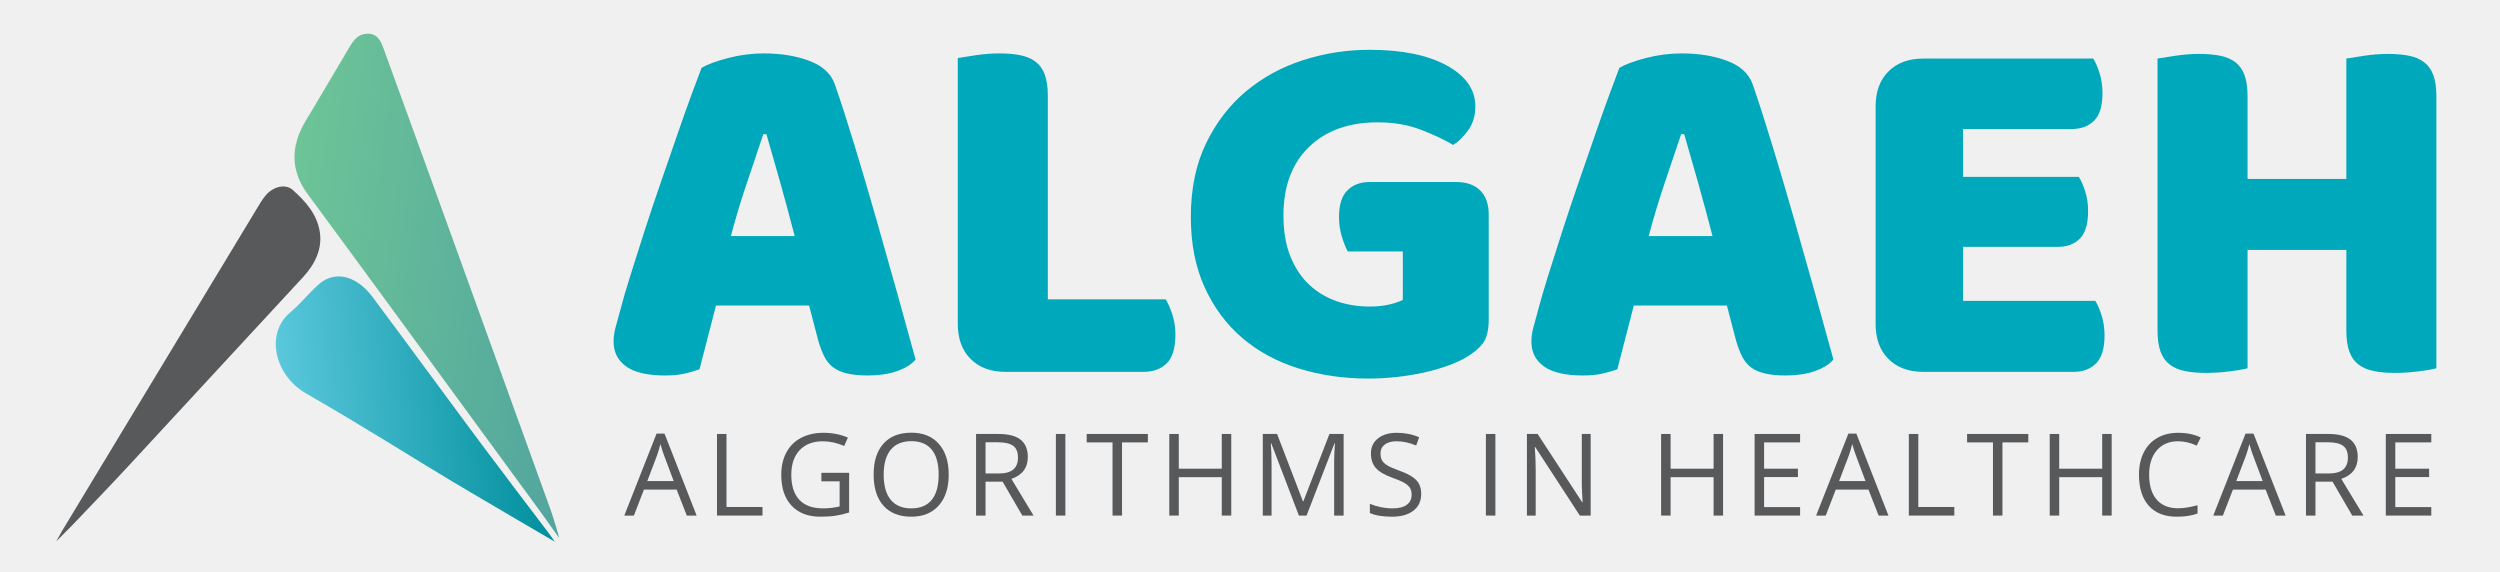
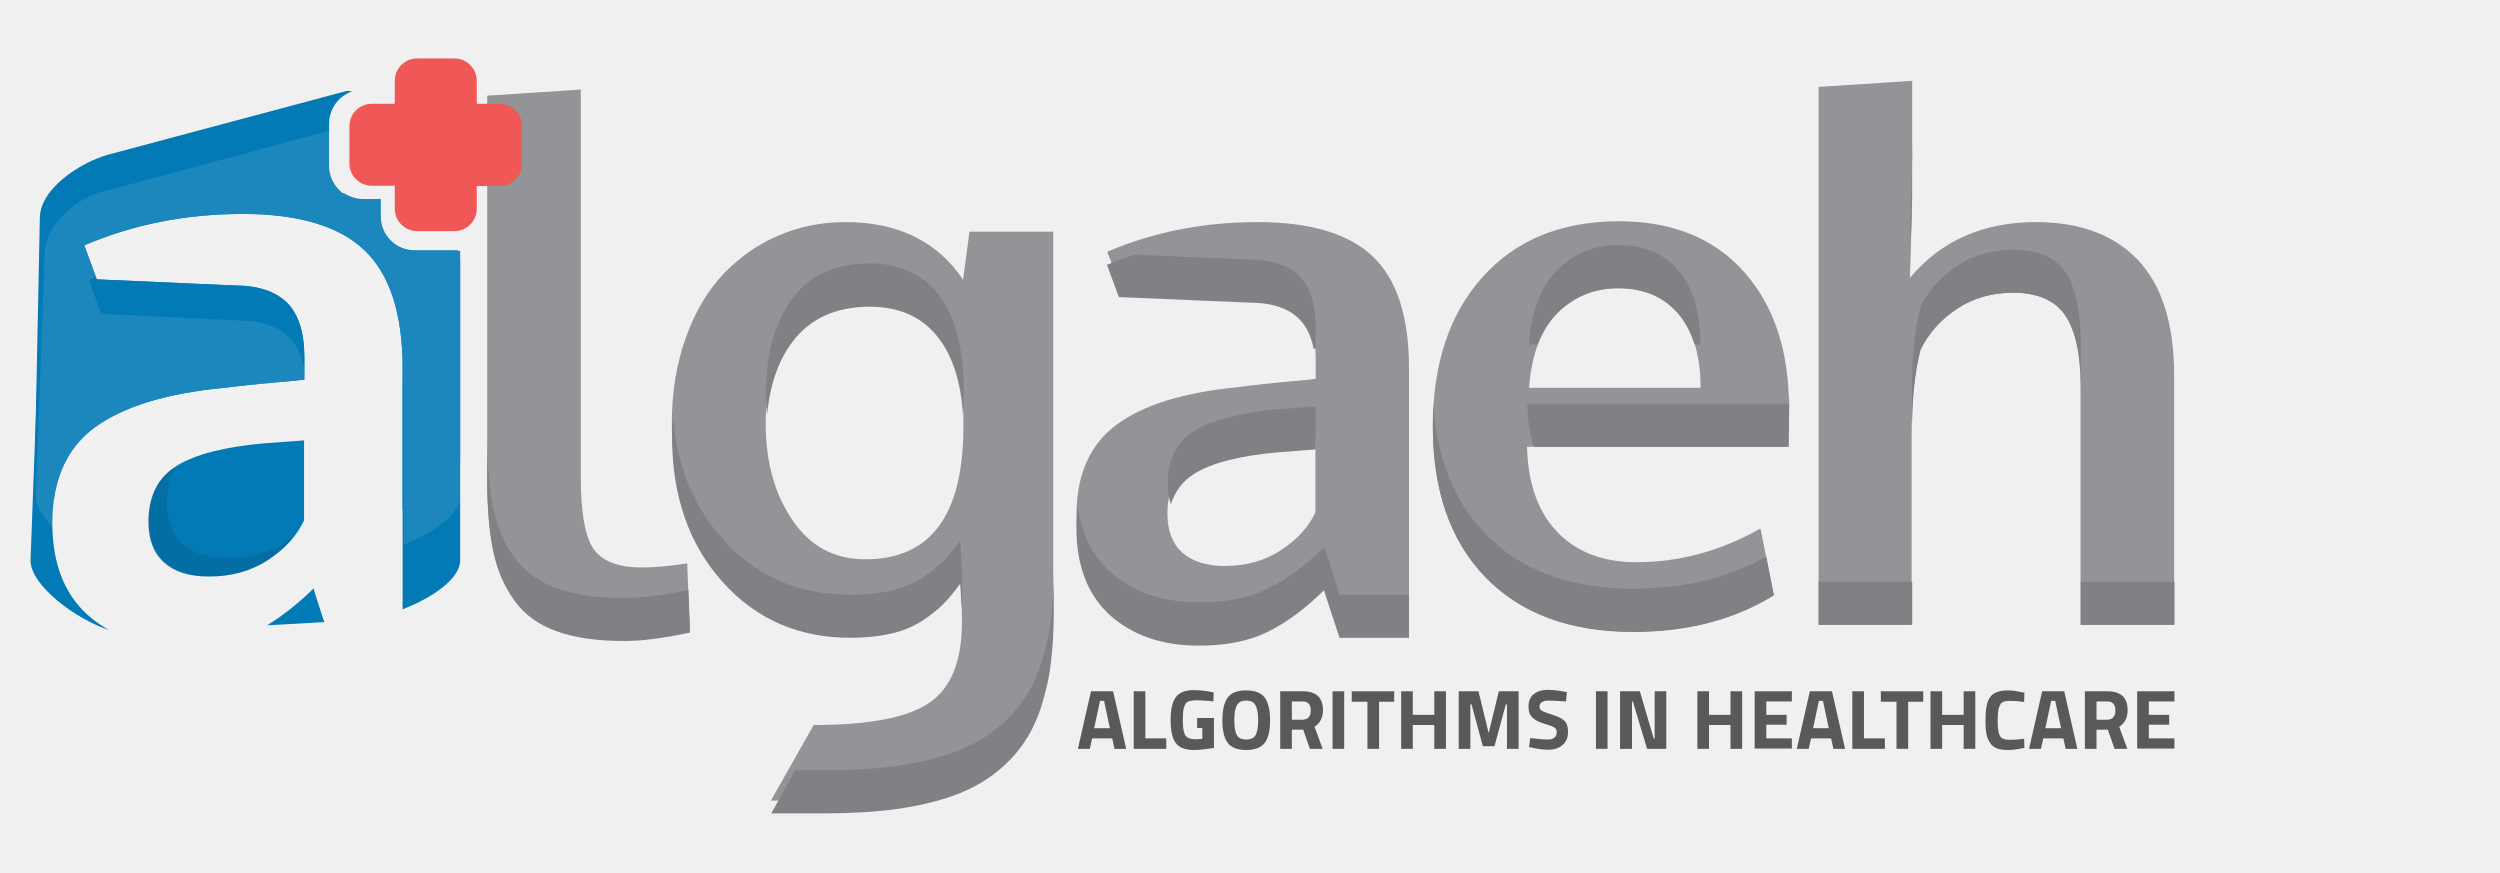
- <svg xmlns="http://www.w3.org/2000/svg" xmlns:xlink="http://www.w3.org/1999/xlink" version="1.1" id="Layer_1" x="0px" y="0px" width="1312px" height="300px" viewBox="0 0 1312 300" enable-background="new 0 0 1312 300" xml:space="preserve">
+ <svg xmlns="http://www.w3.org/2000/svg" version="1.1" id="Layer_1" x="0px" y="0px" viewBox="0 0 860 300" style="enable-background:new 0 0 860 300;" xml:space="preserve">
+   <style type="text/css">
+ 	.st0{fill:#929497;}
+ 	.st1{fill:#808184;}
+ 	.st2{fill:#027AB6;}
+ 	.st3{opacity:0.1;}
+ 	.st4{opacity:0.1;fill:#FFFFFF;}
+ 	.st5{fill:#F05757;}
+ 	.st6{fill:#58595B;}
+ </style>
  <g>
    <g>
-       <defs>
-         <path id="SVGID_1_" d="M192.638,17.682c-5.752,0.195-8.086,5.127-10.603,9.338c-7.235,12.096-14.192,24.159-21.352,35.947     c-8.648,14.236-7.959,27.057,0.818,38.948c15.856,21.479,31.332,42.568,46.47,63.254c26.234,35.846,51.503,70.495,76.023,103.899     c1.658,2.26,10.3,14.551,9.392,13.17c-0.25-1.624-1.649-5.726-2.208-7.828c-0.688-2.151-1.31-4.334-2.079-6.466     c-14.535-40.239-29.695-82.18-45.526-125.927c-13.392-37.005-27.262-75.362-41.757-115.094c-1.552-4.255-3.007-9.248-8.823-9.248     C192.878,17.676,192.759,17.678,192.638,17.682" />
-       </defs>
-       <clipPath id="SVGID_2_">
-         <use xlink:href="#SVGID_1_" overflow="visible" />
-       </clipPath>
-       <linearGradient id="SVGID_3_" gradientUnits="userSpaceOnUse" x1="-53.826" y1="338.076" x2="-53.078" y2="338.076" gradientTransform="matrix(219.3739 0 27.3012 -219.3739 2723.76 74316)">
-         <stop offset="0" style="stop-color:#6DC497" />
-         <stop offset="1" style="stop-color:#51A59E" />
-       </linearGradient>
-       <polygon clip-path="url(#SVGID_2_)" fill="url(#SVGID_3_)" points="152.035,17.676 327.393,17.676 294.295,283.619     118.939,283.619   " />
+       <g>
+         <path class="st0" d="M214.7,219.8c-9.3,0-17-1.1-23.1-3.3c-6.1-2.2-10.9-5.6-14.5-10.4c-3.5-4.8-6-10.4-7.4-17     c-1.4-6.6-2.1-14.7-2.1-24.5V32.9l32.2-2.1V164c0,12.1,1.4,20.4,4.3,24.7c2.9,4.3,8.4,6.5,16.7,6.5c4.1,0,9.3-0.4,15.6-1.4     l0.9,23c-0.1,0-1.1,0.2-3,0.6c-1.9,0.4-3.8,0.8-5.5,1c-1.8,0.3-4,0.6-6.7,0.9C219.5,219.6,217,219.8,214.7,219.8z" />
+         <path class="st0" d="M279.9,249.4c18.9,0,32.2-2.5,39.7-7.6c7.5-5,11.3-14.3,11.3-27.7c0-5.5-0.2-11.4-0.7-17.8     c-2.1,3-4.2,5.4-6.1,7.3c-1.9,1.9-4.3,3.8-7.3,5.7c-2.9,1.9-6.4,3.3-10.5,4.2c-4.1,0.9-8.7,1.4-13.8,1.4     c-17.9,0-32.6-6.4-44.1-19.3c-11.5-12.9-17.3-29.5-17.3-49.8c0-10.8,1.6-20.7,4.8-29.6c3.2-8.9,7.5-16.2,13-22     c5.5-5.7,11.8-10.2,19-13.2c7.2-3.1,14.8-4.6,22.9-4.6c18.1,0,31.6,6.6,40.5,19.8l2.2-16.5h28.8v125.6c0,6.7-0.3,12.8-1,18.2     c-0.7,5.4-1.8,10.5-3.4,15.5c-1.6,5-3.8,9.3-6.5,13c-2.7,3.7-6,7.1-10,10.1c-4,3-8.8,5.5-14.2,7.4c-5.5,1.9-11.8,3.4-19,4.4     c-7.2,1-15.3,1.5-24.4,1.5h-18.6 M297.7,192.4c22.2,0,33.5-14.9,33.7-44.7v-4.7c-0.2-13.4-3-23.7-8.4-31     c-5.4-7.3-13.3-11-23.7-11.1c-11.8,0-20.8,4-26.8,12.1c-6.1,8.1-9.1,19-9.1,32.7c0,13.2,3.1,24.3,9.2,33.2     C278.7,188,287.1,192.4,297.7,192.4z" />
+         <path class="st0" d="M561.8,217.3c-21.7,0-38.7-6.3-50.8-18.8c-12.1-12.5-18.1-29.8-18.1-51.9c0-21.5,5.7-38.6,17.1-51.3     c11.4-12.7,26.9-19.1,46.6-19.2c18.6,0,33.1,5.8,43.4,17.5c10.3,11.6,15.4,27.1,15.4,46.4c0,1.4,0,3.7-0.1,6.8     c0,3.1-0.1,5.4-0.1,6.9h-89.9c0.3,12.6,3.8,22.4,10.4,29.3c6.6,6.9,15.7,10.4,27.3,10.4c14.8,0,29-3.9,42.6-11.6l4.6,22.9     C596.6,213.1,580.5,217.3,561.8,217.3z M526,133.4H585c0-11-2.5-19.4-7.5-25.3c-5-5.9-11.9-8.9-20.8-8.9c-8.3,0-15.3,2.9-21,8.6     C530.1,113.5,526.8,122.1,526,133.4z" />
+         <path class="st0" d="M385,97.7c-2.6-7.2-4-10.9-4.1-11.1c15.9-6.8,33.1-10.2,51.7-10.2c18.2,0,31.5,4,39.7,11.9     c8.3,7.9,12.4,20.7,12.4,38.5V215h-23.9c-0.1-0.3-1-3.1-2.7-8.2c-1.7-5.2-2.6-7.9-2.6-8.2c-6.7,6.6-13.3,11.4-19.7,14.5     c-6.4,3.1-14.3,4.6-23.4,4.6c-12.6,0-22.7-3.5-30.5-10.4c-7.8-6.9-11.6-16.9-11.6-30c0-14,4.6-24.4,13.8-31.2     c9.2-6.8,23-11.1,41.6-12.9c2.5-0.3,5.3-0.7,8.2-1c3-0.3,6.3-0.7,10-1s6.6-0.6,8.7-0.9v-7.1c0-8.2-1.9-14.2-5.7-17.9     c-3.8-3.7-9.5-5.6-17.2-5.6 M421.1,194.7c7.5,0,14-1.8,19.5-5.4c5.5-3.6,9.5-7.9,11.9-13v-26.1c-0.2,0-2.4,0.2-6.5,0.5     c-4.1,0.3-6.3,0.5-6.6,0.5c-13,1.2-22.6,3.6-28.7,7.4c-6.1,3.8-9.1,9.8-9.1,18.2c0,5.7,1.7,10.2,5,13.2S414.9,194.7,421.1,194.7z     " />
+         <path class="st0" d="M625.6,215V29.9l32.2-2.1v39c0,1.9-0.1,7.1-0.4,15.7c-0.2,8.6-0.4,12.9-0.4,13.1     c10.7-12.8,25.2-19.2,43.3-19.2c15.1,0,26.8,4.3,35.1,13c8.3,8.7,12.5,22,12.5,39.9V215h-32.2v-82.1c0-11.1-1.8-19.2-5.3-24.4     c-3.5-5.2-9.5-7.8-18-7.8c-7.2,0-13.6,1.8-19.2,5.5c-5.6,3.7-9.8,8.3-12.6,14.1c-2,7.5-3,17.4-3,29.5V215H625.6z" />
+       </g>
    </g>
    <g>
-       <defs>
-         <rect id="SVGID_4_" x="26.512" y="15.928" width="269.143" height="269.143" />
-       </defs>
-       <clipPath id="SVGID_5_">
-         <use xlink:href="#SVGID_4_" overflow="visible" />
-       </clipPath>
-       <path clip-path="url(#SVGID_5_)" fill="#58595B" d="M32.52,278.727c0.458-0.76,15.752-26.11,23.638-39.159    c26.33-43.569,52.659-87.138,79.007-130.697c1.285-2.126,2.575-4.291,4.154-6.218c3.796-4.632,10.392-6.46,14.281-2.996    c6.625,5.899,12.78,12.636,14.234,22.05c1.354,8.753-2.297,16.728-8.917,23.866c-30.571,32.967-60.999,66.06-91.557,99.037    c-9.848,10.627-19.923,21.05-29.93,31.534c-1.156,1.212-7.899,7.923-7.899,7.923S31.131,281.184,32.52,278.727" />
+       <path class="st1" d="M331.5,132.7c-0.2-13.4-3-23.7-8.4-31c-5.4-7.3-13.3-11-23.7-11.1c-11.8,0-20.8,4-26.8,12.1    c-6.1,8.1-9.1,19-9.1,32.7c0,2.5,0.1,4.9,0.4,7.3c0.9-10.2,3.8-18.6,8.7-25.1c6.1-8.1,15-12.1,26.8-12.1    c10.4,0.1,18.3,3.8,23.7,11.1c4.8,6.4,7.5,15.2,8.2,26.3c0.1-1.8,0.2-3.6,0.2-5.5V132.7z" />
+       <path class="st1" d="M358,228.6c-1.6,5-3.8,9.3-6.5,13c-2.7,3.7-6,7.1-10,10.1c-4,3-8.8,5.5-14.2,7.4c-5.5,1.9-11.8,3.4-19,4.4    c-7.2,1-15.3,1.5-24.4,1.5h-10.3l-8.3,14.8H284c9,0,17.1-0.5,24.4-1.5c7.2-1,13.6-2.5,19-4.4c5.5-1.9,10.2-4.4,14.2-7.4    c4-3,7.4-6.4,10-10.1c2.7-3.7,4.8-8,6.5-13c1.6-5,2.8-10.1,3.4-15.5c0.7-5.4,1-11.4,1-18.2V195c0,6.7-0.3,12.8-1,18.2    C360.8,218.5,359.7,223.7,358,228.6z" />
+       <path class="st1" d="M306.4,218c4.1-0.9,7.5-2.4,10.5-4.2c2.9-1.9,5.3-3.8,7.3-5.7c1.9-1.9,4-4.4,6.1-7.3c0.2,2.9,0.4,5.7,0.5,8.4    c0.1-1.7,0.2-3.5,0.2-5.4c0-5.5-0.2-11.4-0.7-17.8c-2.1,3-4.2,5.4-6.1,7.3c-1.9,1.9-4.3,3.8-7.3,5.7c-2.9,1.9-6.4,3.3-10.5,4.2    c-4.1,0.9-8.7,1.4-13.8,1.4c-17.9,0-32.6-6.4-44.1-19.3c-10.1-11.3-15.8-25.4-17-42.4c-0.2,2.4-0.3,4.9-0.3,7.4    c0,20.3,5.8,37,17.3,49.8c11.5,12.9,26.2,19.3,44.1,19.3C297.7,219.4,302.4,218.9,306.4,218z" />
+       <g>
+         <path class="st1" d="M429.7,104.1c7.7,0,13.5,1.9,17.2,5.6c2.5,2.5,4.1,5.9,5,10.3c0.2,0,0.5-0.1,0.7-0.1v-7.1     c0-8.2-1.9-14.2-5.7-17.9c-3.8-3.7-9.5-5.6-17.2-5.6l-39.5-1.7c-3.2,1.1-6.3,2.2-9.4,3.5c0.1,0.2,1.4,3.9,4.1,11.1L429.7,104.1z" />
+         <path class="st1" d="M446.1,140.3c-4.1,0.3-6.3,0.5-6.6,0.5c-13,1.2-22.6,3.6-28.7,7.4c-6.1,3.8-9.1,9.8-9.1,18.2     c0,2.6,0.4,5,1.1,7.1c1.4-4.5,4-8,8-10.5c6.1-3.8,15.6-6.2,28.7-7.4c0.3,0,2.5-0.2,6.6-0.5c4.1-0.3,6.2-0.5,6.5-0.5v-14.8     C452.3,139.9,450.1,140,446.1,140.3z" />
+         <path class="st1" d="M458.2,196.3c-1.7-5.2-2.6-7.9-2.6-8.2c-6.7,6.6-13.3,11.4-19.7,14.5c-6.4,3.1-14.3,4.6-23.4,4.6     c-12.6,0-22.7-3.5-30.5-10.4c-6.2-5.5-9.9-13.1-11.2-22.5c-0.3,2.3-0.5,4.8-0.5,7.4c0,13,3.9,23,11.6,30     c7.8,6.9,17.9,10.4,30.5,10.4c9.2,0,17-1.5,23.4-4.6c6.4-3.1,13-7.9,19.7-14.5c0,0.3,0.9,3.1,2.6,8.2c1.7,5.2,2.6,7.9,2.7,8.2     h23.9v-14.8h-23.9C460.8,204.3,459.9,201.5,458.2,196.3z" />
+       </g>
+       <path class="st1" d="M234.4,203.4c-1.9,0.4-3.8,0.8-5.5,1c-1.8,0.3-4,0.6-6.7,0.9c-2.7,0.3-5.2,0.4-7.5,0.4    c-9.3,0-17-1.1-23.1-3.3c-6.1-2.2-10.9-5.6-14.5-10.4c-3.5-4.8-6-10.4-7.4-17c-1.4-6.6-2.1-14.7-2.1-24.5v14.8    c0,9.8,0.7,17.9,2.1,24.5c1.4,6.6,3.9,12.2,7.4,17c3.5,4.8,8.3,8.2,14.5,10.4c6.1,2.2,13.8,3.3,23.1,3.3c2.3,0,4.8-0.1,7.5-0.4    c2.7-0.3,4.9-0.6,6.7-0.9c1.8-0.3,3.6-0.6,5.5-1c1.9-0.4,2.9-0.6,3-0.6l-0.6-14.7C236.4,203,235.6,203.1,234.4,203.4z" />
+       <g>
+         <path class="st1" d="M577.5,93.2c-5-5.9-11.9-8.9-20.8-8.9c-8.3,0-15.3,2.9-21,8.6c-5.7,5.7-9,14.3-9.8,25.6h3     c1.6-4.3,3.9-7.9,6.7-10.8c5.7-5.7,12.7-8.6,21-8.6c8.9,0,15.8,3,20.8,8.9c2.4,2.9,4.3,6.4,5.5,10.5h2     C585,107.6,582.5,99.1,577.5,93.2z" />
+         <path class="st1" d="M561.8,202.5c-21.7,0-38.7-6.3-50.8-18.8c-10.7-11.1-16.7-25.9-17.9-44.5c-0.2,2.4-0.2,4.9-0.2,7.5     c0,22.1,6,39.4,18.1,51.9c12.1,12.5,29,18.8,50.8,18.8c18.7,0,34.8-4.2,48.4-12.6l-2.6-13.3C594.5,198.8,579.3,202.5,561.8,202.5     z" />
+         <path class="st1" d="M615.3,138.9h-89.9c0.1,5.5,0.9,10.4,2.2,14.8h87.7c0-1.5,0-3.8,0.1-6.9c0-3.1,0.1-5.4,0.1-6.8     c0-1.5,0-3-0.1-4.4C615.3,136.9,615.3,138,615.3,138.9z" />
+       </g>
+       <g>
+         <rect x="625.6" y="200.1" class="st1" width="32.2" height="14.8" />
+         <path class="st1" d="M657.8,52c0,1.9-0.1,7.1-0.4,15.7c-0.2,8.6-0.4,12.9-0.4,13.1c0.1-0.2,0.3-0.3,0.4-0.5     c0.2-7.2,0.3-11.8,0.3-13.5V52z" />
+         <path class="st1" d="M715.8,118.1c0-11.1-1.8-19.2-5.3-24.4c-3.5-5.2-9.5-7.8-18-7.8c-7.2,0-13.6,1.8-19.2,5.5     c-5.6,3.7-9.8,8.3-12.6,14.1c-2,7.5-3,17.4-3,29.5v14.8c0-12.1,1-22,3-29.5c2.8-5.7,7-10.4,12.6-14.1c5.6-3.7,12-5.5,19.2-5.5     c8.4,0,14.4,2.6,18,7.8c3.5,5.2,5.3,13.3,5.3,24.4V118.1z" />
+         <rect x="715.8" y="200.1" class="st1" width="32.2" height="14.8" />
+       </g>
    </g>
    <g>
-       <defs>
-         <path id="SVGID_6_" d="M167.135,149.343c-4.967,4.464-9.377,10.016-15.121,14.894c-12.532,10.637-8.43,32.463,8.814,42.37     c31.711,18.219,56.236,33.988,76.478,46.036c20.546,12.229,53.915,31.681,53.915,31.681s-0.901-1.162-2.683-3.757     c-0.657-0.876-1.317-1.765-1.985-2.646c-9.969-13.181-21.108-27.729-33.466-44.288c-16.434-22.021-35.251-47.833-57.567-77.762     c-5.225-7.008-11.647-10.799-17.815-10.799C173.981,145.072,170.352,146.453,167.135,149.343" />
-       </defs>
-       <clipPath id="SVGID_7_">
-         <use xlink:href="#SVGID_6_" overflow="visible" />
-       </clipPath>
-       <linearGradient id="SVGID_8_" gradientUnits="userSpaceOnUse" x1="-53.769" y1="338.141" x2="-53.021" y2="338.141" gradientTransform="matrix(180.5938 -35.1631 -18.9384 -212.8782 16263.119 70319.773)">
-         <stop offset="0" style="stop-color:#5BC8DC" />
-         <stop offset="1" style="stop-color:#008F9D" />
-       </linearGradient>
-       <polygon clip-path="url(#SVGID_7_)" fill="url(#SVGID_8_)" points="127.306,147.442 288.638,116.029 303.398,281.952     142.065,313.365   " />
+       <g>
+         <path class="st2" d="M92.1,192.7c5.8-3.8,10-8.3,12.5-13.7v-27.5c-0.3,0-2.5,0.2-6.8,0.5c-4.3,0.3-6.6,0.5-6.9,0.5     c-13.7,1.2-23.8,3.8-30.2,7.8c-6.4,4-9.6,10.4-9.6,19.2c0,6.1,1.8,10.7,5.3,13.9c3.5,3.2,8.6,4.9,15.2,4.9     C79.4,198.4,86.3,196.5,92.1,192.7z" />
+         <path class="st3" d="M98.5,186.3c-5.8,3.8-12.7,5.6-20.6,5.6c-6.6,0-11.6-1.6-15.2-4.9c-3.5-3.2-5.3-7.9-5.3-13.9     c0-5,1-9.3,3.1-12.7c-6.4,4-9.6,10.4-9.6,19.2c0,6.1,1.8,10.7,5.3,13.9c3.5,3.2,8.6,4.9,15.2,4.9c7.9,0,14.7-1.9,20.6-5.6     c3.9-2.5,7-5.3,9.4-8.5C100.6,184.9,99.6,185.6,98.5,186.3z" />
+         <path class="st2" d="M157,86.1h-14.4c-6.4,0-11.6-5.2-11.6-11.6v-6h-6c-2.4,0-4.7-0.8-6.6-2l-81.3,5.2     c-10.3,0-23.5,27.2-23.5,37.5l-3.1,83.6c0,8.7,15.9,20.4,27,23.9c-2.7-1.5-5.2-3.2-7.5-5.3C22.1,204.2,18,193.7,18,180     c0-14.8,4.8-25.7,14.5-32.9c9.7-7.1,24.3-11.7,43.8-13.6c2.7-0.3,5.6-0.7,8.7-1c3.1-0.3,6.6-0.7,10.5-1c3.9-0.3,7-0.7,9.2-0.9     V123c0-8.6-2-14.9-6-18.9c-4-3.9-10-5.9-18.2-5.9l-47.2-2.1c-2.8-7.6-4.2-11.5-4.3-11.7c16.8-7.2,34.9-10.8,54.5-10.8     c19.2,0,33.2,4.2,41.9,12.5c8.7,8.3,13.1,21.9,13.1,40.5v83c9.8-3.8,19.8-10.3,19.8-16.9V90.5c0-1.4-0.2-2.9-0.7-4.4     C157.5,86.1,157.2,86.1,157,86.1z" />
+         <path class="st2" d="M110.6,211.1c-1.8-5.4-2.7-8.3-2.7-8.7c-5.4,5.3-10.8,9.5-16,12.7l19.7-1.1     C111.2,213.1,110.9,212.1,110.6,211.1z" />
+       </g>
+       <g>
+         <path class="st2" d="M157,86.4h-14.4c-6.5,0-11.8-5.3-11.8-11.8v-5.8h-5.8c-6.5,0-11.8-5.3-11.8-11.8V42.6c0-5.2,3.3-9.6,8-11.2     c-0.7-0.1-1.4-0.1-2-0.1l-82,21.9c-9.5,2.7-23.5,11.6-23.5,21.9L12,159.4c0,3.9,2,7.9,6.6,12c1.6-10.5,6.2-18.6,13.9-24.3     c9.7-7.1,24.3-11.7,43.8-13.6c2.7-0.3,5.6-0.7,8.7-1c3.1-0.3,6.6-0.7,10.5-1c3.9-0.3,7-0.7,9.2-0.9V123c0-8.6-2-14.9-6-18.9     c-4-3.9-10-5.9-18.2-5.9l-47.2-2.1c-2.8-7.6-4.2-11.5-4.3-11.7c16.8-7.2,34.9-10.8,54.5-10.8c19.2,0,33.2,4.2,41.9,12.5     c8.7,8.3,13.1,21.9,13.1,40.5v48.8c9.8-3.8,19.8-10.3,19.8-16.9V86.3C157.9,86.3,157.5,86.4,157,86.4z" />
+       </g>
+       <path class="st4" d="M157,86.4h-14.2c-6.4,0-11.7-5.3-11.7-11.8v-5.8h-5.7c-6.4,0-11.7-5.3-11.7-11.8V44.8L38.6,65.1    c-10.7,1.5-23.2,11.6-23.2,21.9l-3.1,83.6c0,3.9,3.2,8.5,7.8,12.7c1.6-10.5,6.1-18.6,13.8-24.3c9.6-7.1,24-11.7,43.4-13.6    c2.6-0.3,5.5-0.7,8.6-1c3.1-0.3,6.5-0.7,10.4-1c3.8-0.3,6.9-0.7,9.1-0.9v-7.5c0-8.6-2-14.9-5.9-18.9c-3.9-3.9-9.9-5.9-18-5.9    L34.8,108c-2.7-7.6-4.1-11.5-4.2-11.7c16.6-7.2,34.5-10.8,53.9-10.8c19,0,32.8,4.2,41.4,12.5c8.6,8.3,13,21.9,13,40.5v48.8    c9.7-3.8,19.6-10.3,19.6-16.9V86.3C157.9,86.3,157.5,86.4,157,86.4z" />
+       <g>
+         <path class="st5" d="M171.9,35.7H164v-7.9c0-4.3-3.5-7.7-7.7-7.7h-12.8c-4.3,0-7.7,3.5-7.7,7.7v7.9h-7.9c-4.3,0-7.7,3.5-7.7,7.7     v12.8c0,4.3,3.5,7.7,7.7,7.7h7.9v7.9c0,4.3,3.5,7.7,7.7,7.7h12.8c4.3,0,7.7-3.5,7.7-7.7V64h7.9c4.3,0,7.7-3.5,7.7-7.7V43.4     C179.6,39.2,176.1,35.7,171.9,35.7z" />
+       </g>
+     </g>
+     <g>
+       <path class="st6" d="M370.8,257.6l4.5-19.8h7.6l4.5,19.8h-4l-0.8-3.6h-6.9l-0.8,3.6H370.8z M378.4,241.1l-2,9.4h5.4l-2-9.4H378.4z    " />
+       <path class="st6" d="M401.3,257.6H390v-19.8h4v16.2h7.2V257.6z" />
+       <path class="st6" d="M411.8,250.5V247h5.8v10.3c-2.8,0.4-5,0.7-6.8,0.7c-3.1,0-5.2-0.8-6.4-2.5c-1.2-1.6-1.7-4.3-1.7-7.9    c0-3.6,0.6-6.2,1.8-7.8c1.2-1.6,3.3-2.4,6.1-2.4c1.8,0,3.8,0.2,5.9,0.6l1,0.2l-0.1,3.1c-2.3-0.3-4.2-0.4-5.7-0.4    c-1.5,0-2.5,0.2-3.1,0.5c-0.6,0.3-1,1-1.3,1.9c-0.3,0.9-0.4,2.6-0.4,4.8c0,2.3,0.3,3.9,0.8,4.8c0.6,0.9,1.7,1.4,3.5,1.4l2.4-0.1    v-3.8H411.8z" />
+       <path class="st6" d="M435.1,255.5c-1.2,1.6-3.4,2.5-6.4,2.5s-5.1-0.8-6.4-2.5c-1.2-1.6-1.8-4.2-1.8-7.7s0.6-6.1,1.8-7.8    c1.2-1.7,3.4-2.5,6.4-2.5s5.1,0.8,6.4,2.5c1.2,1.7,1.8,4.3,1.8,7.8S436.3,253.9,435.1,255.5z M425.5,252.9c0.6,1,1.6,1.5,3.2,1.5    c1.6,0,2.6-0.5,3.2-1.5c0.6-1,0.9-2.7,0.9-5.1s-0.3-4.1-0.9-5.2c-0.6-1.1-1.7-1.6-3.2-1.6s-2.6,0.5-3.2,1.6    c-0.6,1.1-0.9,2.8-0.9,5.2S424.9,251.9,425.5,252.9z" />
+       <path class="st6" d="M444.4,251v6.6h-4v-19.8h7.7c4.7,0,7,2.2,7,6.5c0,2.6-1,4.5-2.9,5.7l2.8,7.6h-4.4l-2.3-6.6H444.4z     M450.2,246.7c0.5-0.6,0.7-1.3,0.7-2.3c0-1-0.2-1.7-0.7-2.3c-0.5-0.6-1.2-0.8-2.1-0.8h-3.7v6.3h3.7    C449,247.5,449.8,247.3,450.2,246.7z" />
+       <path class="st6" d="M458.4,257.6v-19.8h4v19.8H458.4z" />
+       <path class="st6" d="M465,241.4v-3.6h14.6v3.6h-5.2v16.2h-4v-16.2H465z" />
+       <path class="st6" d="M493.4,257.6v-8.2h-7.4v8.2h-4v-19.8h4v8.1h7.4v-8.1h4v19.8H493.4z" />
+       <path class="st6" d="M501.8,257.6v-19.8h6.8l3.5,14.4l3.5-14.4h6.8v19.8h-4v-15.3H518l-3.9,14.4h-4l-3.9-14.4h-0.4v15.3H501.8z" />
+       <path class="st6" d="M532.8,241c-2.1,0-3.2,0.7-3.2,2.1c0,0.6,0.3,1.1,0.8,1.4c0.5,0.3,1.8,0.8,3.7,1.4c1.9,0.6,3.3,1.3,4.1,2.1    c0.8,0.8,1.2,2,1.2,3.6c0,2.1-0.6,3.6-1.9,4.7c-1.3,1.1-2.9,1.6-4.9,1.6c-1.5,0-3.4-0.2-5.6-0.7l-1-0.2l0.4-3.1    c2.6,0.3,4.6,0.5,6,0.5c2.1,0,3.1-0.9,3.1-2.6c0-0.6-0.2-1.1-0.7-1.5c-0.5-0.3-1.4-0.7-2.8-1.1c-2.3-0.6-3.8-1.4-4.8-2.3    c-0.9-0.9-1.4-2.1-1.4-3.7c0-2,0.6-3.5,1.8-4.4c1.2-1,2.9-1.5,4.9-1.5c1.4,0,3.3,0.2,5.5,0.6l1,0.2l-0.3,3.2    C535.9,241.1,534,241,532.8,241z" />
+       <path class="st6" d="M549,257.6v-19.8h4v19.8H549z" />
+       <path class="st6" d="M557.3,257.6v-19.8h6.8l4.8,16.3h0.3v-16.3h4v19.8h-6.6l-4.9-16.3h-0.3v16.3H557.3z" />
+       <path class="st6" d="M595.3,257.6v-8.2h-7.4v8.2h-4v-19.8h4v8.1h7.4v-8.1h4v19.8H595.3z" />
+       <path class="st6" d="M603.6,257.6v-19.8h12.8v3.5h-8.8v4.6h7v3.4h-7v4.7h8.8v3.5H603.6z" />
+       <path class="st6" d="M618.1,257.6l4.5-19.8h7.6l4.5,19.8h-4l-0.8-3.6h-6.9l-0.8,3.6H618.1z M625.7,241.1l-2,9.4h5.4l-2-9.4H625.7z    " />
+       <path class="st6" d="M648.5,257.6h-11.3v-19.8h4v16.2h7.2V257.6z" />
+       <path class="st6" d="M647,241.4v-3.6h14.6v3.6h-5.2v16.2h-4v-16.2H647z" />
+       <path class="st6" d="M675.5,257.6v-8.2h-7.4v8.2h-4v-19.8h4v8.1h7.4v-8.1h4v19.8H675.5z" />
+       <path class="st6" d="M696.4,257.3c-2.1,0.4-3.9,0.7-5.6,0.7c-1.7,0-3-0.2-4-0.6c-1-0.4-1.8-1.1-2.3-2c-0.6-0.9-1-1.9-1.2-3.1    s-0.3-2.7-0.3-4.5c0-3.8,0.5-6.5,1.6-8c1.1-1.5,3.1-2.3,6-2.3c1.7,0,3.6,0.3,5.8,0.8l-0.1,3.2c-1.9-0.3-3.5-0.4-4.8-0.4    c-1.3,0-2.2,0.2-2.7,0.5c-0.5,0.3-0.9,1-1.2,1.9c-0.3,1-0.4,2.6-0.4,4.9c0,2.3,0.3,3.9,0.8,4.8c0.5,0.9,1.6,1.3,3.2,1.3    s3.3-0.1,5.1-0.4L696.4,257.3z" />
+       <path class="st6" d="M698,257.6l4.5-19.8h7.6l4.5,19.8h-4l-0.8-3.6h-6.9l-0.8,3.6H698z M705.6,241.1l-2,9.4h5.4l-2-9.4H705.6z" />
+       <path class="st6" d="M721.2,251v6.6h-4v-19.8h7.7c4.7,0,7,2.2,7,6.5c0,2.6-1,4.5-2.9,5.7l2.8,7.6h-4.4l-2.3-6.6H721.2z M727,246.7    c0.5-0.6,0.7-1.3,0.7-2.3c0-1-0.2-1.7-0.7-2.3c-0.5-0.6-1.2-0.8-2.1-0.8h-3.7v6.3h3.7C725.9,247.5,726.6,247.3,727,246.7z" />
+       <path class="st6" d="M735.2,257.6v-19.8H748v3.5h-8.8v4.6h7v3.4h-7v4.7h8.8v3.5H735.2z" />
    </g>
  </g>
-   <g>
-     <g>
-       <path fill="#00A8BC" d="M459.988,115.372c-3.78-13.23-7.56-26.055-11.34-38.475c-3.78-12.42-7.29-23.309-10.53-32.67    c-1.982-5.577-6.438-9.673-13.365-12.285c-6.931-2.607-14.896-3.915-23.895-3.915c-6.303,0-12.555,0.81-18.765,2.43    c-6.21,1.62-10.847,3.333-13.905,5.13c-1.262,3.24-3.017,7.922-5.265,14.04c-2.253,6.122-4.726,13.095-7.426,20.925    c-2.699,7.83-5.581,16.158-8.64,24.975c-3.062,8.821-5.94,17.415-8.64,25.785c-2.7,8.37-5.177,16.158-7.426,23.355    c-2.252,7.202-4.008,13.23-5.265,18.09c-0.902,3.421-1.713,6.392-2.43,8.91c-0.722,2.522-1.08,5.041-1.08,7.56    c0,5.581,2.202,9.948,6.615,13.095c4.408,3.147,11.204,4.726,20.385,4.726c3.957,0,7.332-0.316,10.125-0.945    c2.788-0.633,5.442-1.396,7.965-2.295c1.438-5.4,2.877-10.978,4.32-16.74c1.438-5.759,2.877-11.34,4.319-16.739h48.87l4.86,18.63    c0.898,3.062,1.932,5.763,3.104,8.1c1.169,2.342,2.7,4.231,4.591,5.67c1.89,1.443,4.319,2.519,7.289,3.24    c2.971,0.717,6.615,1.08,10.936,1.08c5.939,0,11.07-0.768,15.39-2.295c4.32-1.527,7.561-3.553,9.721-6.075    c-2.7-9.897-5.852-21.283-9.45-34.155C467.455,141.654,463.769,128.602,459.988,115.372z M383.578,123.876    c2.519-9.539,5.354-18.942,8.505-28.215c3.147-9.269,5.982-17.685,8.505-25.245h1.62c2.16,7.383,4.544,15.707,7.155,24.975    c2.607,9.273,5.172,18.765,7.695,28.485H383.578z" />
-     </g>
-     <g>
-       <path fill="#00A8BC" d="M611.728,157.087h-61.83V50.437c0-4.678-0.54-8.458-1.619-11.34c-1.08-2.877-2.7-5.13-4.86-6.75    s-4.818-2.742-7.965-3.375c-3.151-0.628-6.797-0.945-10.936-0.945c-3.961,0-8.1,0.316-12.42,0.945    c-4.319,0.633-7.471,1.126-9.45,1.485v139.59c0,7.741,2.249,13.862,6.75,18.359c4.498,4.502,10.619,6.75,18.36,6.75h72.36    c5.037,0,9.087-1.484,12.149-4.454c3.059-2.971,4.59-8.054,4.59-15.256c0-3.599-0.54-7.062-1.62-10.395    C614.157,161.723,612.984,159.069,611.728,157.087z" />
-     </g>
-     <g>
-       <path fill="#00A8BC" d="M764.273,95.527h-45.63c-4.683,0-8.505,1.443-11.475,4.32c-2.97,2.881-4.455,7.56-4.455,14.04    c0,3.603,0.493,7.02,1.485,10.26c0.987,3.24,2.024,5.852,3.104,7.83h28.891v25.38c-1.62,0.903-3.962,1.713-7.021,2.431    c-3.062,0.721-6.572,1.079-10.53,1.079c-6.121,0-11.88-0.944-17.279-2.835c-5.4-1.89-10.172-4.767-14.311-8.64    c-4.143-3.869-7.425-8.817-9.854-14.85c-2.431-6.028-3.646-13.184-3.646-21.465c0-15.297,4.455-27.27,13.365-35.91    c8.91-8.64,20.925-12.96,36.045-12.96c8.459,0,16.065,1.308,22.815,3.915c6.75,2.611,12.373,5.265,16.875,7.965    c3.059-1.979,5.758-4.679,8.1-8.1c2.337-3.417,3.51-7.467,3.51-12.15c0-8.817-4.995-15.973-14.984-21.465    c-9.99-5.488-23.537-8.235-40.636-8.235c-11.88,0-23.447,1.801-34.694,5.4c-11.252,3.603-21.242,9.045-29.971,16.335    c-8.732,7.29-15.752,16.428-21.06,27.405c-5.312,10.981-7.965,23.853-7.965,38.61c0,14.04,2.43,26.372,7.29,36.99    c4.859,10.623,11.475,19.487,19.845,26.595c8.37,7.113,18.225,12.42,29.565,15.93c11.34,3.511,23.489,5.266,36.449,5.266    c4.86,0,9.763-0.271,14.716-0.811c4.948-0.54,9.673-1.308,14.175-2.295c4.497-0.991,8.64-2.16,12.42-3.51s6.927-2.742,9.45-4.186    c4.319-2.519,7.467-5.13,9.449-7.829c1.979-2.7,2.971-6.839,2.971-12.421v-55.08c0-5.4-1.485-9.585-4.455-12.555    C773.859,97.012,769.674,95.527,764.273,95.527z" />
-     </g>
-     <g>
-       <path fill="#00A8BC" d="M941.658,115.372c-3.779-13.23-7.56-26.055-11.34-38.475c-3.78-12.42-7.29-23.309-10.53-32.67    c-1.982-5.577-6.438-9.673-13.364-12.285c-6.932-2.607-14.896-3.915-23.896-3.915c-6.303,0-12.555,0.81-18.765,2.43    c-6.21,1.62-10.847,3.333-13.905,5.13c-1.262,3.24-3.017,7.922-5.265,14.04c-2.253,6.122-4.726,13.095-7.425,20.925    c-2.7,7.83-5.582,16.158-8.641,24.975c-3.062,8.821-5.939,17.415-8.64,25.785c-2.7,8.37-5.177,16.158-7.425,23.355    c-2.253,7.202-4.008,13.23-5.266,18.09c-0.902,3.421-1.713,6.392-2.43,8.91c-0.722,2.522-1.08,5.041-1.08,7.56    c0,5.581,2.202,9.948,6.615,13.095c4.408,3.147,11.205,4.726,20.385,4.726c3.957,0,7.332-0.316,10.125-0.945    c2.789-0.633,5.442-1.396,7.965-2.295c1.438-5.4,2.877-10.978,4.32-16.74c1.438-5.759,2.877-11.34,4.32-16.739h48.869l4.86,18.63    c0.898,3.062,1.933,5.763,3.105,8.1c1.168,2.342,2.699,4.231,4.59,5.67c1.89,1.443,4.319,2.519,7.29,3.24    c2.97,0.717,6.614,1.08,10.935,1.08c5.94,0,11.07-0.768,15.391-2.295c4.319-1.527,7.56-3.553,9.72-6.075    c-2.7-9.897-5.852-21.283-9.45-34.155C949.126,141.654,945.438,128.602,941.658,115.372z M865.248,123.876    c2.52-9.539,5.354-18.942,8.506-28.215c3.146-9.269,5.981-17.685,8.505-25.245h1.62c2.159,7.383,4.543,15.707,7.154,24.975    c2.607,9.273,5.173,18.765,7.695,28.485H865.248z" />
-     </g>
-     <g>
-       <path fill="#00A8BC" d="M1099.608,157.896h-69.39v-28.35h49.68c4.86,0,8.729-1.439,11.61-4.32    c2.877-2.877,4.319-7.737,4.319-14.58c0-3.599-0.497-6.974-1.484-10.125c-0.991-3.147-2.118-5.712-3.375-7.695h-60.75v-25.11    h56.97c4.86,0,8.775-1.438,11.745-4.32c2.97-2.877,4.455-7.737,4.455-14.58c0-3.599-0.498-7.02-1.485-10.26    c-0.991-3.24-2.117-5.847-3.375-7.83h-89.1c-7.741,0-13.863,2.253-18.36,6.75c-4.501,4.501-6.75,10.623-6.75,18.36v114.21    c0,7.741,2.249,13.862,6.75,18.359c4.497,4.502,10.619,6.75,18.36,6.75h78.84c4.86,0,8.775-1.484,11.745-4.454    c2.97-2.971,4.455-7.873,4.455-14.716c0-3.599-0.498-7.02-1.485-10.26C1101.992,162.486,1100.866,159.88,1099.608,157.896z" />
-     </g>
-     <g>
-       <path fill="#00A8BC" d="M1276.995,39.367c-1.079-2.877-2.699-5.13-4.859-6.75s-4.818-2.742-7.965-3.375    c-3.151-0.628-6.797-0.945-10.936-0.945c-3.961,0-8.1,0.316-12.42,0.945c-4.32,0.633-7.472,1.126-9.45,1.485v63.18h-51.84v-43.2    c0-4.678-0.54-8.458-1.62-11.34c-1.08-2.877-2.699-5.13-4.859-6.75s-4.818-2.742-7.965-3.375    c-3.152-0.628-6.797-0.945-10.936-0.945c-3.961,0-8.1,0.316-12.42,0.945c-4.32,0.633-7.472,1.126-9.45,1.485v142.561    c0,4.683,0.54,8.462,1.62,11.34c1.08,2.881,2.7,5.13,4.86,6.75s4.813,2.746,7.965,3.375c3.147,0.628,6.792,0.944,10.935,0.944    c4.139,0,8.324-0.27,12.556-0.81c4.227-0.54,7.332-1.08,9.314-1.62v-62.1h51.84v42.121c0,4.683,0.54,8.462,1.62,11.34    c1.08,2.881,2.7,5.13,4.86,6.75s4.813,2.746,7.965,3.375c3.147,0.628,6.792,0.944,10.935,0.944c4.139,0,8.324-0.27,12.556-0.81    c4.227-0.54,7.332-1.08,9.314-1.62V50.707C1278.615,46.028,1278.075,42.248,1276.995,39.367z" />
-     </g>
-   </g>
-   <g>
-     <path fill="#58595B" d="M360.438,270.576l-5.332-13.623h-17.168l-5.273,13.623h-5.039l16.934-43.008h4.189l16.846,43.008H360.438z    M353.553,252.471l-4.98-13.271c-0.645-1.68-1.309-3.74-1.992-6.182c-0.43,1.875-1.045,3.936-1.846,6.182l-5.039,13.271H353.553z" />
-     <path fill="#58595B" d="M376.282,270.576v-42.832h4.98v38.32h18.896v4.512H376.282z" />
-     <path fill="#58595B" d="M431.062,248.135h14.561v20.83c-2.266,0.723-4.57,1.27-6.914,1.641s-5.059,0.557-8.145,0.557   c-6.484,0-11.533-1.929-15.146-5.786s-5.42-9.263-5.42-16.216c0-4.453,0.895-8.354,2.682-11.704s4.359-5.908,7.719-7.676   s7.295-2.651,11.807-2.651c4.57,0,8.828,0.84,12.773,2.52l-1.934,4.395c-3.867-1.641-7.588-2.461-11.162-2.461   c-5.215,0-9.287,1.553-12.217,4.658s-4.395,7.412-4.395,12.92c0,5.781,1.411,10.166,4.234,13.154   c2.822,2.988,6.967,4.482,12.436,4.482c2.969,0,5.869-0.342,8.701-1.025v-13.184h-9.58V248.135z" />
-     <path fill="#58595B" d="M497.885,249.102c0,6.855-1.734,12.246-5.201,16.172s-8.286,5.889-14.457,5.889   c-6.31,0-11.178-1.929-14.605-5.786s-5.141-9.302-5.141-16.333c0-6.973,1.718-12.378,5.156-16.216   c3.438-3.838,8.32-5.757,14.648-5.757c6.152,0,10.957,1.953,14.414,5.859S497.885,242.227,497.885,249.102z M463.754,249.102   c0,5.801,1.234,10.2,3.705,13.198s6.061,4.497,10.768,4.497c4.746,0,8.33-1.494,10.752-4.482c2.421-2.988,3.633-7.393,3.633-13.213   c0-5.762-1.207-10.132-3.619-13.11s-5.98-4.468-10.707-4.468c-4.746,0-8.355,1.499-10.826,4.497S463.754,243.379,463.754,249.102z" />
-     <path fill="#58595B" d="M517.216,252.764v17.812h-4.98v-42.832h11.748c5.254,0,9.136,1.006,11.646,3.018s3.765,5.039,3.765,9.082   c0,5.664-2.871,9.492-8.613,11.484l11.631,19.248h-5.889l-10.371-17.812H517.216z M517.216,248.486h6.826   c3.516,0,6.094-0.698,7.734-2.095s2.461-3.491,2.461-6.284c0-2.832-0.835-4.873-2.505-6.123s-4.351-1.875-8.042-1.875h-6.475   V248.486z" />
-     <path fill="#58595B" d="M554.125,270.576v-42.832h4.98v42.832H554.125z" />
-     <path fill="#58595B" d="M588.837,270.576h-4.98v-38.408h-13.564v-4.424h32.109v4.424h-13.564V270.576z" />
-     <path fill="#58595B" d="M646.166,270.576h-4.98V250.42h-22.559v20.156h-4.98v-42.832h4.98v18.223h22.559v-18.223h4.98V270.576z" />
-     <path fill="#58595B" d="M681.67,270.576l-14.531-37.969h-0.234c0.273,3.008,0.41,6.582,0.41,10.723v27.246h-4.6v-42.832h7.5   l13.564,35.332h0.234l13.682-35.332h7.441v42.832h-4.98v-27.598c0-3.164,0.137-6.602,0.41-10.312h-0.234l-14.648,37.91H681.67z" />
-     <path fill="#58595B" d="M745.854,259.18c0,3.77-1.367,6.709-4.102,8.818s-6.445,3.164-11.133,3.164   c-5.078,0-8.984-0.654-11.719-1.963v-4.805c1.758,0.742,3.672,1.328,5.742,1.758s4.121,0.645,6.152,0.645   c3.32,0,5.82-0.63,7.5-1.89s2.52-3.013,2.52-5.259c0-1.484-0.298-2.7-0.894-3.647s-1.592-1.821-2.988-2.622   s-3.521-1.709-6.372-2.725c-3.984-1.426-6.831-3.115-8.54-5.068s-2.563-4.502-2.563-7.646c0-3.301,1.24-5.928,3.721-7.881   s5.762-2.93,9.844-2.93c4.258,0,8.174,0.781,11.748,2.344l-1.553,4.336c-3.535-1.484-6.973-2.227-10.312-2.227   c-2.637,0-4.697,0.566-6.182,1.699s-2.227,2.705-2.227,4.717c0,1.484,0.273,2.7,0.82,3.647s1.47,1.816,2.769,2.607   s3.286,1.665,5.962,2.622c4.492,1.602,7.583,3.32,9.272,5.156S745.854,256.25,745.854,259.18z" />
-     <path fill="#58595B" d="M779.8,270.576v-42.832h4.98v42.832H779.8z" />
-     <path fill="#58595B" d="M834.785,270.576h-5.684l-23.408-35.947h-0.234c0.312,4.219,0.469,8.086,0.469,11.602v24.346h-4.6v-42.832   h5.625l23.35,35.801h0.234c-0.039-0.527-0.127-2.222-0.264-5.083s-0.186-4.907-0.146-6.138v-24.58h4.658V270.576z" />
-     <path fill="#58595B" d="M904.269,270.576h-4.98V250.42h-22.559v20.156h-4.98v-42.832h4.98v18.223h22.559v-18.223h4.98V270.576z" />
-     <path fill="#58595B" d="M944.693,270.576h-23.877v-42.832h23.877v4.424h-18.896v13.799h17.754v4.395h-17.754v15.762h18.896V270.576   z" />
-     <path fill="#58595B" d="M985.909,270.576l-5.332-13.623h-17.168l-5.273,13.623h-5.039l16.934-43.008h4.189l16.846,43.008H985.909z    M979.024,252.471l-4.98-13.271c-0.645-1.68-1.309-3.74-1.992-6.182c-0.43,1.875-1.045,3.936-1.846,6.182l-5.039,13.271H979.024z" />
-     <path fill="#58595B" d="M1001.754,270.576v-42.832h4.98v38.32h18.896v4.512H1001.754z" />
-     <path fill="#58595B" d="M1050.881,270.576h-4.98v-38.408h-13.564v-4.424h32.109v4.424h-13.564V270.576z" />
-     <path fill="#58595B" d="M1108.21,270.576h-4.98V250.42h-22.559v20.156h-4.98v-42.832h4.98v18.223h22.559v-18.223h4.98V270.576z" />
-     <path fill="#58595B" d="M1143.098,231.582c-4.707,0-8.423,1.567-11.147,4.702s-4.087,7.427-4.087,12.876   c0,5.605,1.313,9.937,3.94,12.993s6.372,4.585,11.235,4.585c2.988,0,6.396-0.537,10.225-1.611v4.365   c-2.969,1.113-6.631,1.67-10.986,1.67c-6.309,0-11.177-1.914-14.604-5.742s-5.142-9.268-5.142-16.318   c0-4.414,0.825-8.281,2.476-11.602s4.033-5.879,7.148-7.676s6.782-2.695,11.001-2.695c4.492,0,8.418,0.82,11.777,2.461   l-2.109,4.277C1149.582,232.344,1146.34,231.582,1143.098,231.582z" />
-     <path fill="#58595B" d="M1194.333,270.576l-5.332-13.623h-17.168l-5.273,13.623h-5.039l16.934-43.008h4.189l16.846,43.008H1194.333   z M1187.448,252.471l-4.98-13.271c-0.645-1.68-1.309-3.74-1.992-6.182c-0.43,1.875-1.045,3.936-1.846,6.182l-5.039,13.271H1187.448   z" />
-     <path fill="#58595B" d="M1215.158,252.764v17.812h-4.98v-42.832h11.748c5.254,0,9.136,1.006,11.646,3.018s3.765,5.039,3.765,9.082   c0,5.664-2.871,9.492-8.613,11.484l11.631,19.248h-5.889l-10.371-17.812H1215.158z M1215.158,248.486h6.826   c3.516,0,6.094-0.698,7.734-2.095s2.461-3.491,2.461-6.284c0-2.832-0.835-4.873-2.505-6.123s-4.351-1.875-8.042-1.875h-6.475   V248.486z" />
-     <path fill="#58595B" d="M1275.945,270.576h-23.877v-42.832h23.877v4.424h-18.896v13.799h17.754v4.395h-17.754v15.762h18.896   V270.576z" />
-   </g>
</svg>
